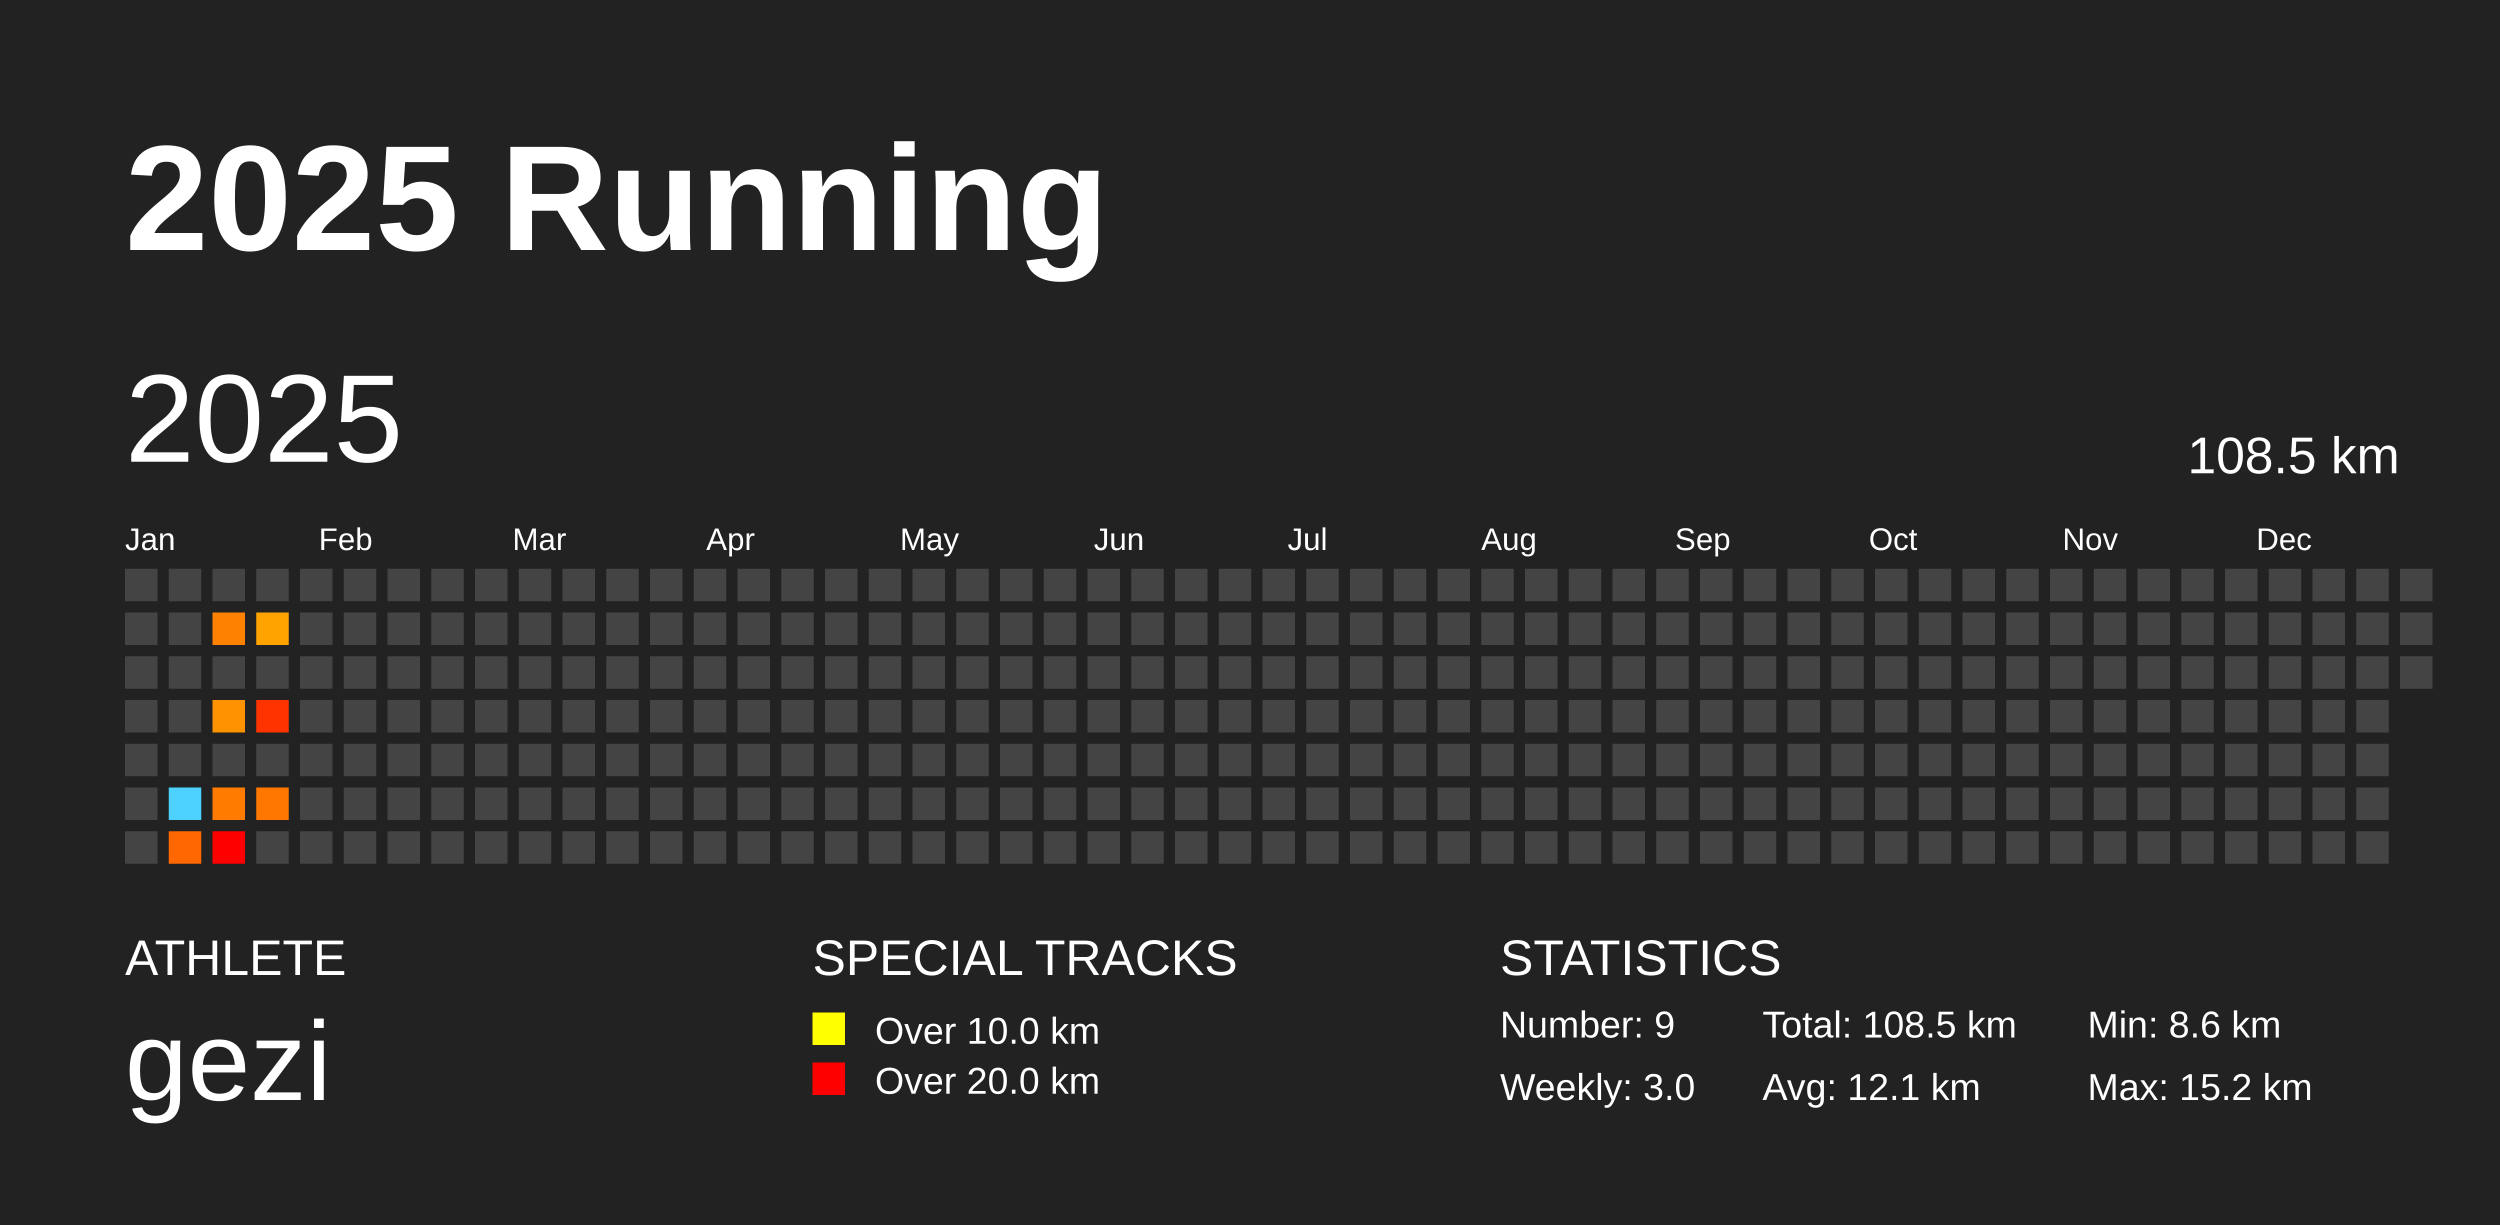
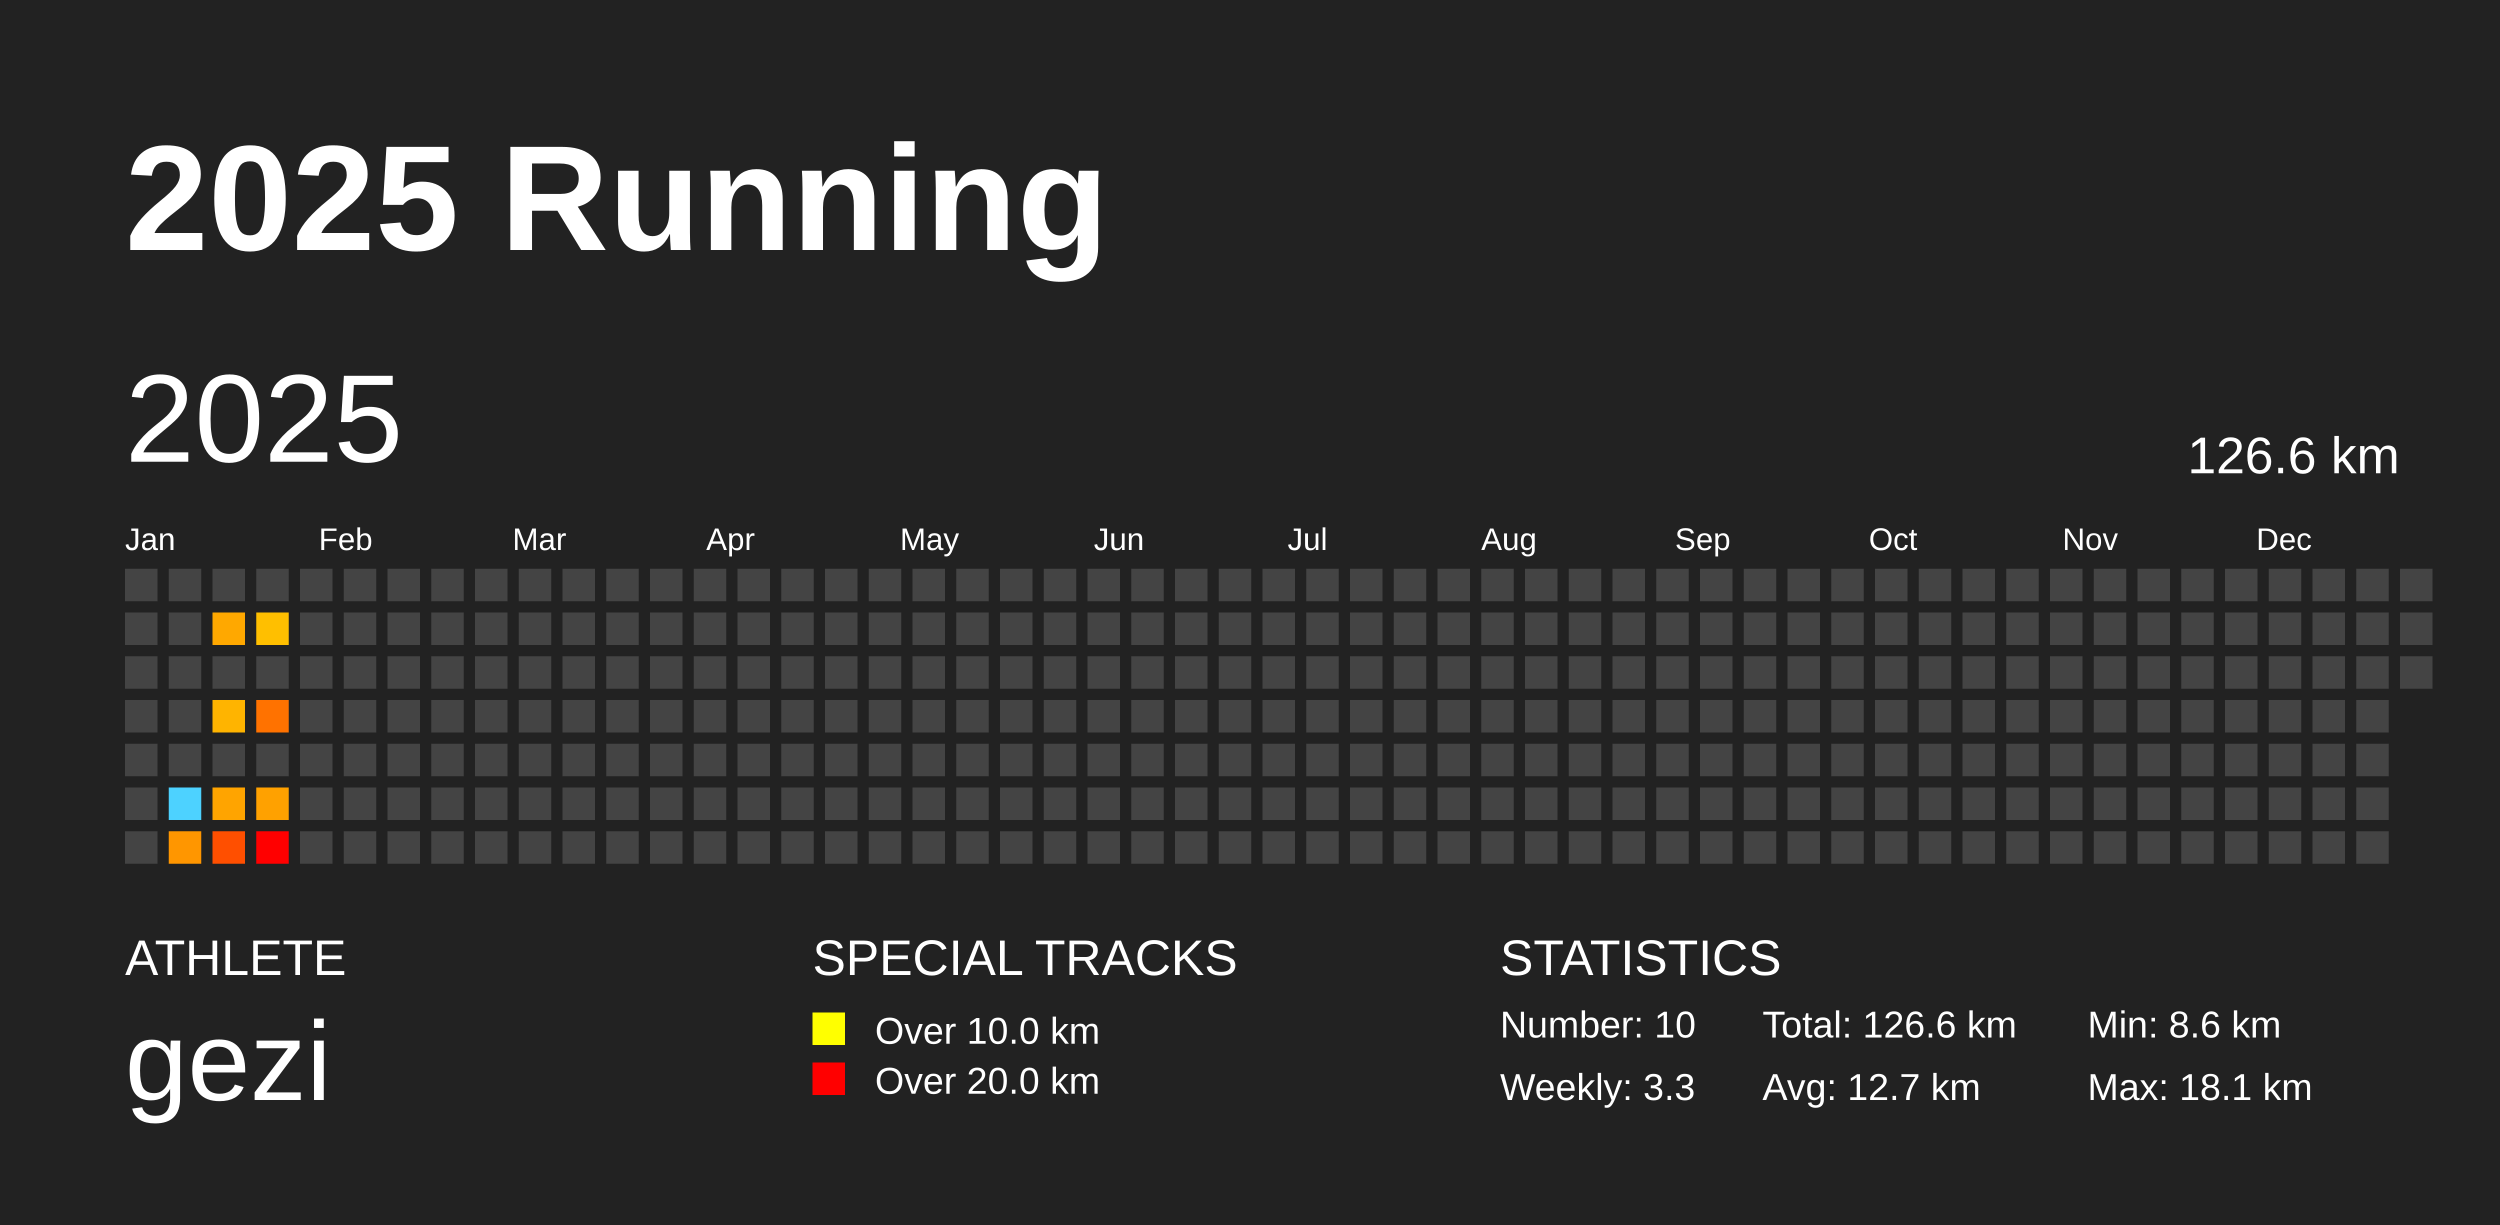
<svg xmlns="http://www.w3.org/2000/svg" baseProfile="full" height="98mm" version="1.1" viewBox="0,0,200,98" width="200mm">
  <defs />
  <rect fill="#222222" height="98" width="200" x="0" y="0" />
  <text fill="#FFFFFF" style="font-size:12px; font-family:Arial; font-weight:bold;" x="10" y="20">2025 Running</text>
  <text fill="#FFFFFF" style="font-size:4px; font-family:Arial" x="10" y="78">ATHLETE</text>
  <text fill="#FFFFFF" style="font-size:9px; font-family:Arial" x="10" y="88">gezi</text>
  <text fill="#FFFFFF" style="font-size:4px; font-family:Arial" x="65" y="78">SPECIAL TRACKS</text>
  <rect fill="yellow" height="2.6" width="2.6" x="65" y="81" />
  <text fill="#FFFFFF" style="font-size:3px; font-family:Arial" x="70" y="83.5">Over 10.0 km</text>
  <rect fill="red" height="2.6" width="2.6" x="65" y="85" />
  <text fill="#FFFFFF" style="font-size:3px; font-family:Arial" x="70" y="87.5">Over 20.0 km</text>
  <text fill="#FFFFFF" style="font-size:4px; font-family:Arial" x="120" y="78">STATISTICS</text>
-   <text fill="#FFFFFF" style="font-size:3px; font-family:Arial" x="120" y="83">Number: 9</text>
-   <text fill="#FFFFFF" style="font-size:3px; font-family:Arial" x="120" y="88">Weekly: 3.0</text>
-   <text fill="#FFFFFF" style="font-size:3px; font-family:Arial" x="141" y="83">Total: 108.5 km</text>
-   <text fill="#FFFFFF" style="font-size:3px; font-family:Arial" x="141" y="88">Avg: 12.1 km</text>
+   <text fill="#FFFFFF" style="font-size:3px; font-family:Arial" x="120" y="83">Number: 10</text>
+   <text fill="#FFFFFF" style="font-size:3px; font-family:Arial" x="120" y="88">Weekly: 3.3</text>
+   <text fill="#FFFFFF" style="font-size:3px; font-family:Arial" x="141" y="83">Total: 126.6 km</text>
+   <text fill="#FFFFFF" style="font-size:3px; font-family:Arial" x="141" y="88">Avg: 12.7 km</text>
  <text fill="#FFFFFF" style="font-size:3px; font-family:Arial" x="167" y="83">Min: 8.6 km</text>
-   <text fill="#FFFFFF" style="font-size:3px; font-family:Arial" x="167" y="88">Max: 15.2 km</text>
+   <text fill="#FFFFFF" style="font-size:3px; font-family:Arial" x="167" y="88">Max: 18.1 km</text>
  <text dominant-baseline="hanging" fill="#FFFFFF" style="font-size:10.0px; font-family:Arial;" x="10" y="30">2025</text>
-   <text dominant-baseline="hanging" fill="#FFFFFF" style="font-size:4.125px; font-family:Arial;" x="175" y="35">108.5 km</text>
+   <text dominant-baseline="hanging" fill="#FFFFFF" style="font-size:4.125px; font-family:Arial;" x="175" y="35">126.6 km</text>
  <text fill="#FFFFFF" style="font-size:2.5px; font-family:Arial" x="10.0" y="44">Jan</text>
  <text fill="#FFFFFF" style="font-size:2.5px; font-family:Arial" x="25.5" y="44">Feb</text>
  <text fill="#FFFFFF" style="font-size:2.5px; font-family:Arial" x="41.0" y="44">Mar</text>
  <text fill="#FFFFFF" style="font-size:2.5px; font-family:Arial" x="56.5" y="44">Apr</text>
  <text fill="#FFFFFF" style="font-size:2.5px; font-family:Arial" x="72.0" y="44">May</text>
  <text fill="#FFFFFF" style="font-size:2.5px; font-family:Arial" x="87.5" y="44">Jun</text>
  <text fill="#FFFFFF" style="font-size:2.5px; font-family:Arial" x="103.0" y="44">Jul</text>
  <text fill="#FFFFFF" style="font-size:2.5px; font-family:Arial" x="118.5" y="44">Aug</text>
  <text fill="#FFFFFF" style="font-size:2.5px; font-family:Arial" x="134.0" y="44">Sep</text>
  <text fill="#FFFFFF" style="font-size:2.5px; font-family:Arial" x="149.5" y="44">Oct</text>
  <text fill="#FFFFFF" style="font-size:2.5px; font-family:Arial" x="165.0" y="44">Nov</text>
  <text fill="#FFFFFF" style="font-size:2.5px; font-family:Arial" x="180.5" y="44">Dec</text>
  <rect fill="#444444" height="2.6" width="2.6" x="10.0" y="45.5" />
  <rect fill="#444444" height="2.6" width="2.6" x="10.0" y="49.0" />
  <rect fill="#444444" height="2.6" width="2.6" x="10.0" y="52.5" />
  <rect fill="#444444" height="2.6" width="2.6" x="10.0" y="56.0" />
  <rect fill="#444444" height="2.6" width="2.6" x="10.0" y="59.5" />
  <rect fill="#444444" height="2.6" width="2.6" x="10.0" y="63.0" />
  <rect fill="#444444" height="2.6" width="2.6" x="10.0" y="66.5" />
  <rect fill="#444444" height="2.6" width="2.6" x="13.5" y="45.5" />
  <rect fill="#444444" height="2.6" width="2.6" x="13.5" y="49.0" />
  <rect fill="#444444" height="2.6" width="2.6" x="13.5" y="52.5" />
  <rect fill="#444444" height="2.6" width="2.6" x="13.5" y="56.0" />
  <rect fill="#444444" height="2.6" width="2.6" x="13.5" y="59.5" />
  <rect fill="#4dd2ff" height="2.6" width="2.6" x="13.5" y="63.0" />
-   <rect fill="#ff6700" height="2.6" width="2.6" x="13.5" y="66.5" />
+   <rect fill="#ff9600" height="2.6" width="2.6" x="13.5" y="66.5" />
  <rect fill="#444444" height="2.6" width="2.6" x="17.0" y="45.5" />
-   <rect fill="#ff8100" height="2.6" width="2.6" x="17.0" y="49.0" />
+   <rect fill="#ffa800" height="2.6" width="2.6" x="17.0" y="49.0" />
  <rect fill="#444444" height="2.6" width="2.6" x="17.0" y="52.5" />
-   <rect fill="#ff9200" height="2.6" width="2.6" x="17.0" y="56.0" />
+   <rect fill="#ffb400" height="2.6" width="2.6" x="17.0" y="56.0" />
  <rect fill="#444444" height="2.6" width="2.6" x="17.0" y="59.5" />
-   <rect fill="#ff7c00" height="2.6" width="2.6" x="17.0" y="63.0" />
-   <rect fill="#ff0000" height="2.6" width="2.6" x="17.0" y="66.5" />
+   <rect fill="#ffa400" height="2.6" width="2.6" x="17.0" y="63.0" />
+   <rect fill="#ff4f00" height="2.6" width="2.6" x="17.0" y="66.5" />
  <rect fill="#444444" height="2.6" width="2.6" x="20.5" y="45.5" />
-   <rect fill="#ffa300" height="2.6" width="2.6" x="20.5" y="49.0" />
+   <rect fill="#ffbf00" height="2.6" width="2.6" x="20.5" y="49.0" />
  <rect fill="#444444" height="2.6" width="2.6" x="20.5" y="52.5" />
-   <rect fill="#ff3300" height="2.6" width="2.6" x="20.5" y="56.0" />
+   <rect fill="#ff7200" height="2.6" width="2.6" x="20.5" y="56.0" />
  <rect fill="#444444" height="2.6" width="2.6" x="20.5" y="59.5" />
-   <rect fill="#ff7700" height="2.6" width="2.6" x="20.5" y="63.0" />
-   <rect fill="#444444" height="2.6" width="2.6" x="20.5" y="66.5" />
+   <rect fill="#ffa100" height="2.6" width="2.6" x="20.5" y="63.0" />
+   <rect fill="#ff0000" height="2.6" width="2.6" x="20.5" y="66.5" />
  <rect fill="#444444" height="2.6" width="2.6" x="24.0" y="45.5" />
  <rect fill="#444444" height="2.6" width="2.6" x="24.0" y="49.0" />
  <rect fill="#444444" height="2.6" width="2.6" x="24.0" y="52.5" />
  <rect fill="#444444" height="2.6" width="2.6" x="24.0" y="56.0" />
  <rect fill="#444444" height="2.6" width="2.6" x="24.0" y="59.5" />
  <rect fill="#444444" height="2.6" width="2.6" x="24.0" y="63.0" />
  <rect fill="#444444" height="2.6" width="2.6" x="24.0" y="66.5" />
  <rect fill="#444444" height="2.6" width="2.6" x="27.5" y="45.5" />
  <rect fill="#444444" height="2.6" width="2.6" x="27.5" y="49.0" />
  <rect fill="#444444" height="2.6" width="2.6" x="27.5" y="52.5" />
  <rect fill="#444444" height="2.6" width="2.6" x="27.5" y="56.0" />
  <rect fill="#444444" height="2.6" width="2.6" x="27.5" y="59.5" />
  <rect fill="#444444" height="2.6" width="2.6" x="27.5" y="63.0" />
  <rect fill="#444444" height="2.6" width="2.6" x="27.5" y="66.5" />
  <rect fill="#444444" height="2.6" width="2.6" x="31.0" y="45.5" />
  <rect fill="#444444" height="2.6" width="2.6" x="31.0" y="49.0" />
  <rect fill="#444444" height="2.6" width="2.6" x="31.0" y="52.5" />
  <rect fill="#444444" height="2.6" width="2.6" x="31.0" y="56.0" />
  <rect fill="#444444" height="2.6" width="2.6" x="31.0" y="59.5" />
  <rect fill="#444444" height="2.6" width="2.6" x="31.0" y="63.0" />
  <rect fill="#444444" height="2.6" width="2.6" x="31.0" y="66.5" />
  <rect fill="#444444" height="2.6" width="2.6" x="34.5" y="45.5" />
  <rect fill="#444444" height="2.6" width="2.6" x="34.5" y="49.0" />
  <rect fill="#444444" height="2.6" width="2.6" x="34.5" y="52.5" />
  <rect fill="#444444" height="2.6" width="2.6" x="34.5" y="56.0" />
  <rect fill="#444444" height="2.6" width="2.6" x="34.5" y="59.5" />
  <rect fill="#444444" height="2.6" width="2.6" x="34.5" y="63.0" />
  <rect fill="#444444" height="2.6" width="2.6" x="34.5" y="66.5" />
  <rect fill="#444444" height="2.6" width="2.6" x="38.0" y="45.5" />
  <rect fill="#444444" height="2.6" width="2.6" x="38.0" y="49.0" />
  <rect fill="#444444" height="2.6" width="2.6" x="38.0" y="52.5" />
  <rect fill="#444444" height="2.6" width="2.6" x="38.0" y="56.0" />
  <rect fill="#444444" height="2.6" width="2.6" x="38.0" y="59.5" />
  <rect fill="#444444" height="2.6" width="2.6" x="38.0" y="63.0" />
  <rect fill="#444444" height="2.6" width="2.6" x="38.0" y="66.5" />
  <rect fill="#444444" height="2.6" width="2.6" x="41.5" y="45.5" />
  <rect fill="#444444" height="2.6" width="2.6" x="41.5" y="49.0" />
  <rect fill="#444444" height="2.6" width="2.6" x="41.5" y="52.5" />
  <rect fill="#444444" height="2.6" width="2.6" x="41.5" y="56.0" />
  <rect fill="#444444" height="2.6" width="2.6" x="41.5" y="59.5" />
  <rect fill="#444444" height="2.6" width="2.6" x="41.5" y="63.0" />
  <rect fill="#444444" height="2.6" width="2.6" x="41.5" y="66.5" />
  <rect fill="#444444" height="2.6" width="2.6" x="45.0" y="45.5" />
  <rect fill="#444444" height="2.6" width="2.6" x="45.0" y="49.0" />
  <rect fill="#444444" height="2.6" width="2.6" x="45.0" y="52.5" />
  <rect fill="#444444" height="2.6" width="2.6" x="45.0" y="56.0" />
  <rect fill="#444444" height="2.6" width="2.6" x="45.0" y="59.5" />
  <rect fill="#444444" height="2.6" width="2.6" x="45.0" y="63.0" />
  <rect fill="#444444" height="2.6" width="2.6" x="45.0" y="66.5" />
  <rect fill="#444444" height="2.6" width="2.6" x="48.5" y="45.5" />
  <rect fill="#444444" height="2.6" width="2.6" x="48.5" y="49.0" />
  <rect fill="#444444" height="2.6" width="2.6" x="48.5" y="52.5" />
  <rect fill="#444444" height="2.6" width="2.6" x="48.5" y="56.0" />
  <rect fill="#444444" height="2.6" width="2.6" x="48.5" y="59.5" />
  <rect fill="#444444" height="2.6" width="2.6" x="48.5" y="63.0" />
  <rect fill="#444444" height="2.6" width="2.6" x="48.5" y="66.5" />
  <rect fill="#444444" height="2.6" width="2.6" x="52.0" y="45.5" />
  <rect fill="#444444" height="2.6" width="2.6" x="52.0" y="49.0" />
  <rect fill="#444444" height="2.6" width="2.6" x="52.0" y="52.5" />
  <rect fill="#444444" height="2.6" width="2.6" x="52.0" y="56.0" />
  <rect fill="#444444" height="2.6" width="2.6" x="52.0" y="59.5" />
  <rect fill="#444444" height="2.6" width="2.6" x="52.0" y="63.0" />
  <rect fill="#444444" height="2.6" width="2.6" x="52.0" y="66.5" />
  <rect fill="#444444" height="2.6" width="2.6" x="55.5" y="45.5" />
  <rect fill="#444444" height="2.6" width="2.6" x="55.5" y="49.0" />
  <rect fill="#444444" height="2.6" width="2.6" x="55.5" y="52.5" />
  <rect fill="#444444" height="2.6" width="2.6" x="55.5" y="56.0" />
  <rect fill="#444444" height="2.6" width="2.6" x="55.5" y="59.5" />
  <rect fill="#444444" height="2.6" width="2.6" x="55.5" y="63.0" />
  <rect fill="#444444" height="2.6" width="2.6" x="55.5" y="66.5" />
  <rect fill="#444444" height="2.6" width="2.6" x="59.0" y="45.5" />
  <rect fill="#444444" height="2.6" width="2.6" x="59.0" y="49.0" />
  <rect fill="#444444" height="2.6" width="2.6" x="59.0" y="52.5" />
  <rect fill="#444444" height="2.6" width="2.6" x="59.0" y="56.0" />
  <rect fill="#444444" height="2.6" width="2.6" x="59.0" y="59.5" />
  <rect fill="#444444" height="2.6" width="2.6" x="59.0" y="63.0" />
  <rect fill="#444444" height="2.6" width="2.6" x="59.0" y="66.5" />
  <rect fill="#444444" height="2.6" width="2.6" x="62.5" y="45.5" />
  <rect fill="#444444" height="2.6" width="2.6" x="62.5" y="49.0" />
  <rect fill="#444444" height="2.6" width="2.6" x="62.5" y="52.5" />
  <rect fill="#444444" height="2.6" width="2.6" x="62.5" y="56.0" />
  <rect fill="#444444" height="2.6" width="2.6" x="62.5" y="59.5" />
  <rect fill="#444444" height="2.6" width="2.6" x="62.5" y="63.0" />
  <rect fill="#444444" height="2.6" width="2.6" x="62.5" y="66.5" />
  <rect fill="#444444" height="2.6" width="2.6" x="66.0" y="45.5" />
  <rect fill="#444444" height="2.6" width="2.6" x="66.0" y="49.0" />
  <rect fill="#444444" height="2.6" width="2.6" x="66.0" y="52.5" />
  <rect fill="#444444" height="2.6" width="2.6" x="66.0" y="56.0" />
  <rect fill="#444444" height="2.6" width="2.6" x="66.0" y="59.5" />
  <rect fill="#444444" height="2.6" width="2.6" x="66.0" y="63.0" />
  <rect fill="#444444" height="2.6" width="2.6" x="66.0" y="66.5" />
  <rect fill="#444444" height="2.6" width="2.6" x="69.5" y="45.5" />
  <rect fill="#444444" height="2.6" width="2.6" x="69.5" y="49.0" />
  <rect fill="#444444" height="2.6" width="2.6" x="69.5" y="52.5" />
  <rect fill="#444444" height="2.6" width="2.6" x="69.5" y="56.0" />
  <rect fill="#444444" height="2.6" width="2.6" x="69.5" y="59.5" />
  <rect fill="#444444" height="2.6" width="2.6" x="69.5" y="63.0" />
  <rect fill="#444444" height="2.6" width="2.6" x="69.5" y="66.5" />
  <rect fill="#444444" height="2.6" width="2.6" x="73.0" y="45.5" />
  <rect fill="#444444" height="2.6" width="2.6" x="73.0" y="49.0" />
  <rect fill="#444444" height="2.6" width="2.6" x="73.0" y="52.5" />
  <rect fill="#444444" height="2.6" width="2.6" x="73.0" y="56.0" />
  <rect fill="#444444" height="2.6" width="2.6" x="73.0" y="59.5" />
  <rect fill="#444444" height="2.6" width="2.6" x="73.0" y="63.0" />
  <rect fill="#444444" height="2.6" width="2.6" x="73.0" y="66.5" />
  <rect fill="#444444" height="2.6" width="2.6" x="76.5" y="45.5" />
  <rect fill="#444444" height="2.6" width="2.6" x="76.5" y="49.0" />
  <rect fill="#444444" height="2.6" width="2.6" x="76.5" y="52.5" />
  <rect fill="#444444" height="2.6" width="2.6" x="76.5" y="56.0" />
  <rect fill="#444444" height="2.6" width="2.6" x="76.5" y="59.5" />
  <rect fill="#444444" height="2.6" width="2.6" x="76.5" y="63.0" />
  <rect fill="#444444" height="2.6" width="2.6" x="76.5" y="66.5" />
  <rect fill="#444444" height="2.6" width="2.6" x="80.0" y="45.5" />
  <rect fill="#444444" height="2.6" width="2.6" x="80.0" y="49.0" />
  <rect fill="#444444" height="2.6" width="2.6" x="80.0" y="52.5" />
  <rect fill="#444444" height="2.6" width="2.6" x="80.0" y="56.0" />
  <rect fill="#444444" height="2.6" width="2.6" x="80.0" y="59.5" />
  <rect fill="#444444" height="2.6" width="2.6" x="80.0" y="63.0" />
  <rect fill="#444444" height="2.6" width="2.6" x="80.0" y="66.5" />
  <rect fill="#444444" height="2.6" width="2.6" x="83.5" y="45.5" />
  <rect fill="#444444" height="2.6" width="2.6" x="83.5" y="49.0" />
  <rect fill="#444444" height="2.6" width="2.6" x="83.5" y="52.5" />
  <rect fill="#444444" height="2.6" width="2.6" x="83.5" y="56.0" />
  <rect fill="#444444" height="2.6" width="2.6" x="83.5" y="59.5" />
  <rect fill="#444444" height="2.6" width="2.6" x="83.5" y="63.0" />
  <rect fill="#444444" height="2.6" width="2.6" x="83.5" y="66.5" />
  <rect fill="#444444" height="2.6" width="2.6" x="87.0" y="45.5" />
  <rect fill="#444444" height="2.6" width="2.6" x="87.0" y="49.0" />
  <rect fill="#444444" height="2.6" width="2.6" x="87.0" y="52.5" />
  <rect fill="#444444" height="2.6" width="2.6" x="87.0" y="56.0" />
  <rect fill="#444444" height="2.6" width="2.6" x="87.0" y="59.5" />
  <rect fill="#444444" height="2.6" width="2.6" x="87.0" y="63.0" />
  <rect fill="#444444" height="2.6" width="2.6" x="87.0" y="66.5" />
  <rect fill="#444444" height="2.6" width="2.6" x="90.5" y="45.5" />
  <rect fill="#444444" height="2.6" width="2.6" x="90.5" y="49.0" />
  <rect fill="#444444" height="2.6" width="2.6" x="90.5" y="52.5" />
  <rect fill="#444444" height="2.6" width="2.6" x="90.5" y="56.0" />
  <rect fill="#444444" height="2.6" width="2.6" x="90.5" y="59.5" />
  <rect fill="#444444" height="2.6" width="2.6" x="90.5" y="63.0" />
  <rect fill="#444444" height="2.6" width="2.6" x="90.5" y="66.5" />
  <rect fill="#444444" height="2.6" width="2.6" x="94.0" y="45.5" />
  <rect fill="#444444" height="2.6" width="2.6" x="94.0" y="49.0" />
  <rect fill="#444444" height="2.6" width="2.6" x="94.0" y="52.5" />
  <rect fill="#444444" height="2.6" width="2.6" x="94.0" y="56.0" />
  <rect fill="#444444" height="2.6" width="2.6" x="94.0" y="59.5" />
  <rect fill="#444444" height="2.6" width="2.6" x="94.0" y="63.0" />
  <rect fill="#444444" height="2.6" width="2.6" x="94.0" y="66.5" />
  <rect fill="#444444" height="2.6" width="2.6" x="97.5" y="45.5" />
  <rect fill="#444444" height="2.6" width="2.6" x="97.5" y="49.0" />
  <rect fill="#444444" height="2.6" width="2.6" x="97.5" y="52.5" />
  <rect fill="#444444" height="2.6" width="2.6" x="97.5" y="56.0" />
  <rect fill="#444444" height="2.6" width="2.6" x="97.5" y="59.5" />
  <rect fill="#444444" height="2.6" width="2.6" x="97.5" y="63.0" />
  <rect fill="#444444" height="2.6" width="2.6" x="97.5" y="66.5" />
  <rect fill="#444444" height="2.6" width="2.6" x="101.0" y="45.5" />
  <rect fill="#444444" height="2.6" width="2.6" x="101.0" y="49.0" />
  <rect fill="#444444" height="2.6" width="2.6" x="101.0" y="52.5" />
  <rect fill="#444444" height="2.6" width="2.6" x="101.0" y="56.0" />
  <rect fill="#444444" height="2.6" width="2.6" x="101.0" y="59.5" />
  <rect fill="#444444" height="2.6" width="2.6" x="101.0" y="63.0" />
  <rect fill="#444444" height="2.6" width="2.6" x="101.0" y="66.5" />
  <rect fill="#444444" height="2.6" width="2.6" x="104.5" y="45.5" />
  <rect fill="#444444" height="2.6" width="2.6" x="104.5" y="49.0" />
  <rect fill="#444444" height="2.6" width="2.6" x="104.5" y="52.5" />
  <rect fill="#444444" height="2.6" width="2.6" x="104.5" y="56.0" />
  <rect fill="#444444" height="2.6" width="2.6" x="104.5" y="59.5" />
  <rect fill="#444444" height="2.6" width="2.6" x="104.5" y="63.0" />
  <rect fill="#444444" height="2.6" width="2.6" x="104.5" y="66.5" />
  <rect fill="#444444" height="2.6" width="2.6" x="108.0" y="45.5" />
  <rect fill="#444444" height="2.6" width="2.6" x="108.0" y="49.0" />
  <rect fill="#444444" height="2.6" width="2.6" x="108.0" y="52.5" />
  <rect fill="#444444" height="2.6" width="2.6" x="108.0" y="56.0" />
  <rect fill="#444444" height="2.6" width="2.6" x="108.0" y="59.5" />
  <rect fill="#444444" height="2.6" width="2.6" x="108.0" y="63.0" />
  <rect fill="#444444" height="2.6" width="2.6" x="108.0" y="66.5" />
  <rect fill="#444444" height="2.6" width="2.6" x="111.5" y="45.5" />
  <rect fill="#444444" height="2.6" width="2.6" x="111.5" y="49.0" />
  <rect fill="#444444" height="2.6" width="2.6" x="111.5" y="52.5" />
  <rect fill="#444444" height="2.6" width="2.6" x="111.5" y="56.0" />
  <rect fill="#444444" height="2.6" width="2.6" x="111.5" y="59.5" />
  <rect fill="#444444" height="2.6" width="2.6" x="111.5" y="63.0" />
  <rect fill="#444444" height="2.6" width="2.6" x="111.5" y="66.5" />
  <rect fill="#444444" height="2.6" width="2.6" x="115.0" y="45.5" />
  <rect fill="#444444" height="2.6" width="2.6" x="115.0" y="49.0" />
  <rect fill="#444444" height="2.6" width="2.6" x="115.0" y="52.5" />
  <rect fill="#444444" height="2.6" width="2.6" x="115.0" y="56.0" />
  <rect fill="#444444" height="2.6" width="2.6" x="115.0" y="59.5" />
  <rect fill="#444444" height="2.6" width="2.6" x="115.0" y="63.0" />
  <rect fill="#444444" height="2.6" width="2.6" x="115.0" y="66.5" />
  <rect fill="#444444" height="2.6" width="2.6" x="118.5" y="45.5" />
  <rect fill="#444444" height="2.6" width="2.6" x="118.5" y="49.0" />
  <rect fill="#444444" height="2.6" width="2.6" x="118.5" y="52.5" />
  <rect fill="#444444" height="2.6" width="2.6" x="118.5" y="56.0" />
  <rect fill="#444444" height="2.6" width="2.6" x="118.5" y="59.5" />
  <rect fill="#444444" height="2.6" width="2.6" x="118.5" y="63.0" />
  <rect fill="#444444" height="2.6" width="2.6" x="118.5" y="66.5" />
  <rect fill="#444444" height="2.6" width="2.6" x="122.0" y="45.5" />
  <rect fill="#444444" height="2.6" width="2.6" x="122.0" y="49.0" />
  <rect fill="#444444" height="2.6" width="2.6" x="122.0" y="52.5" />
  <rect fill="#444444" height="2.6" width="2.6" x="122.0" y="56.0" />
  <rect fill="#444444" height="2.6" width="2.6" x="122.0" y="59.5" />
  <rect fill="#444444" height="2.6" width="2.6" x="122.0" y="63.0" />
  <rect fill="#444444" height="2.6" width="2.6" x="122.0" y="66.5" />
  <rect fill="#444444" height="2.6" width="2.6" x="125.5" y="45.5" />
  <rect fill="#444444" height="2.6" width="2.6" x="125.5" y="49.0" />
  <rect fill="#444444" height="2.6" width="2.6" x="125.5" y="52.5" />
  <rect fill="#444444" height="2.6" width="2.6" x="125.5" y="56.0" />
  <rect fill="#444444" height="2.6" width="2.6" x="125.5" y="59.5" />
  <rect fill="#444444" height="2.6" width="2.6" x="125.5" y="63.0" />
  <rect fill="#444444" height="2.6" width="2.6" x="125.5" y="66.5" />
  <rect fill="#444444" height="2.6" width="2.6" x="129.0" y="45.5" />
  <rect fill="#444444" height="2.6" width="2.6" x="129.0" y="49.0" />
  <rect fill="#444444" height="2.6" width="2.6" x="129.0" y="52.5" />
  <rect fill="#444444" height="2.6" width="2.6" x="129.0" y="56.0" />
  <rect fill="#444444" height="2.6" width="2.6" x="129.0" y="59.5" />
  <rect fill="#444444" height="2.6" width="2.6" x="129.0" y="63.0" />
  <rect fill="#444444" height="2.6" width="2.6" x="129.0" y="66.5" />
  <rect fill="#444444" height="2.6" width="2.6" x="132.5" y="45.5" />
  <rect fill="#444444" height="2.6" width="2.6" x="132.5" y="49.0" />
  <rect fill="#444444" height="2.6" width="2.6" x="132.5" y="52.5" />
  <rect fill="#444444" height="2.6" width="2.6" x="132.5" y="56.0" />
  <rect fill="#444444" height="2.6" width="2.6" x="132.5" y="59.5" />
  <rect fill="#444444" height="2.6" width="2.6" x="132.5" y="63.0" />
  <rect fill="#444444" height="2.6" width="2.6" x="132.5" y="66.5" />
  <rect fill="#444444" height="2.6" width="2.6" x="136.0" y="45.5" />
  <rect fill="#444444" height="2.6" width="2.6" x="136.0" y="49.0" />
  <rect fill="#444444" height="2.6" width="2.6" x="136.0" y="52.5" />
  <rect fill="#444444" height="2.6" width="2.6" x="136.0" y="56.0" />
  <rect fill="#444444" height="2.6" width="2.6" x="136.0" y="59.5" />
  <rect fill="#444444" height="2.6" width="2.6" x="136.0" y="63.0" />
  <rect fill="#444444" height="2.6" width="2.6" x="136.0" y="66.5" />
  <rect fill="#444444" height="2.6" width="2.6" x="139.5" y="45.5" />
  <rect fill="#444444" height="2.6" width="2.6" x="139.5" y="49.0" />
  <rect fill="#444444" height="2.6" width="2.6" x="139.5" y="52.5" />
  <rect fill="#444444" height="2.6" width="2.6" x="139.5" y="56.0" />
  <rect fill="#444444" height="2.6" width="2.6" x="139.5" y="59.5" />
  <rect fill="#444444" height="2.6" width="2.6" x="139.5" y="63.0" />
  <rect fill="#444444" height="2.6" width="2.6" x="139.5" y="66.5" />
  <rect fill="#444444" height="2.6" width="2.6" x="143.0" y="45.5" />
  <rect fill="#444444" height="2.6" width="2.6" x="143.0" y="49.0" />
  <rect fill="#444444" height="2.6" width="2.6" x="143.0" y="52.5" />
  <rect fill="#444444" height="2.6" width="2.6" x="143.0" y="56.0" />
  <rect fill="#444444" height="2.6" width="2.6" x="143.0" y="59.5" />
  <rect fill="#444444" height="2.6" width="2.6" x="143.0" y="63.0" />
  <rect fill="#444444" height="2.6" width="2.6" x="143.0" y="66.5" />
  <rect fill="#444444" height="2.6" width="2.6" x="146.5" y="45.5" />
  <rect fill="#444444" height="2.6" width="2.6" x="146.5" y="49.0" />
  <rect fill="#444444" height="2.6" width="2.6" x="146.5" y="52.5" />
  <rect fill="#444444" height="2.6" width="2.6" x="146.5" y="56.0" />
  <rect fill="#444444" height="2.6" width="2.6" x="146.5" y="59.5" />
  <rect fill="#444444" height="2.6" width="2.6" x="146.5" y="63.0" />
  <rect fill="#444444" height="2.6" width="2.6" x="146.5" y="66.5" />
  <rect fill="#444444" height="2.6" width="2.6" x="150.0" y="45.5" />
  <rect fill="#444444" height="2.6" width="2.6" x="150.0" y="49.0" />
  <rect fill="#444444" height="2.6" width="2.6" x="150.0" y="52.5" />
  <rect fill="#444444" height="2.6" width="2.6" x="150.0" y="56.0" />
  <rect fill="#444444" height="2.6" width="2.6" x="150.0" y="59.5" />
  <rect fill="#444444" height="2.6" width="2.6" x="150.0" y="63.0" />
  <rect fill="#444444" height="2.6" width="2.6" x="150.0" y="66.5" />
  <rect fill="#444444" height="2.6" width="2.6" x="153.5" y="45.5" />
  <rect fill="#444444" height="2.6" width="2.6" x="153.5" y="49.0" />
  <rect fill="#444444" height="2.6" width="2.6" x="153.5" y="52.5" />
  <rect fill="#444444" height="2.6" width="2.6" x="153.5" y="56.0" />
  <rect fill="#444444" height="2.6" width="2.6" x="153.5" y="59.5" />
  <rect fill="#444444" height="2.6" width="2.6" x="153.5" y="63.0" />
  <rect fill="#444444" height="2.6" width="2.6" x="153.5" y="66.5" />
  <rect fill="#444444" height="2.6" width="2.6" x="157.0" y="45.5" />
  <rect fill="#444444" height="2.6" width="2.6" x="157.0" y="49.0" />
  <rect fill="#444444" height="2.6" width="2.6" x="157.0" y="52.5" />
  <rect fill="#444444" height="2.6" width="2.6" x="157.0" y="56.0" />
  <rect fill="#444444" height="2.6" width="2.6" x="157.0" y="59.5" />
  <rect fill="#444444" height="2.6" width="2.6" x="157.0" y="63.0" />
  <rect fill="#444444" height="2.6" width="2.6" x="157.0" y="66.5" />
  <rect fill="#444444" height="2.6" width="2.6" x="160.5" y="45.5" />
  <rect fill="#444444" height="2.6" width="2.6" x="160.5" y="49.0" />
  <rect fill="#444444" height="2.6" width="2.6" x="160.5" y="52.5" />
  <rect fill="#444444" height="2.6" width="2.6" x="160.5" y="56.0" />
  <rect fill="#444444" height="2.6" width="2.6" x="160.5" y="59.5" />
  <rect fill="#444444" height="2.6" width="2.6" x="160.5" y="63.0" />
  <rect fill="#444444" height="2.6" width="2.6" x="160.5" y="66.5" />
  <rect fill="#444444" height="2.6" width="2.6" x="164.0" y="45.5" />
  <rect fill="#444444" height="2.6" width="2.6" x="164.0" y="49.0" />
  <rect fill="#444444" height="2.6" width="2.6" x="164.0" y="52.5" />
  <rect fill="#444444" height="2.6" width="2.6" x="164.0" y="56.0" />
  <rect fill="#444444" height="2.6" width="2.6" x="164.0" y="59.5" />
  <rect fill="#444444" height="2.6" width="2.6" x="164.0" y="63.0" />
  <rect fill="#444444" height="2.6" width="2.6" x="164.0" y="66.5" />
  <rect fill="#444444" height="2.6" width="2.6" x="167.5" y="45.5" />
  <rect fill="#444444" height="2.6" width="2.6" x="167.5" y="49.0" />
  <rect fill="#444444" height="2.6" width="2.6" x="167.5" y="52.5" />
  <rect fill="#444444" height="2.6" width="2.6" x="167.5" y="56.0" />
  <rect fill="#444444" height="2.6" width="2.6" x="167.5" y="59.5" />
  <rect fill="#444444" height="2.6" width="2.6" x="167.5" y="63.0" />
  <rect fill="#444444" height="2.6" width="2.6" x="167.5" y="66.5" />
  <rect fill="#444444" height="2.6" width="2.6" x="171.0" y="45.5" />
  <rect fill="#444444" height="2.6" width="2.6" x="171.0" y="49.0" />
  <rect fill="#444444" height="2.6" width="2.6" x="171.0" y="52.5" />
  <rect fill="#444444" height="2.6" width="2.6" x="171.0" y="56.0" />
  <rect fill="#444444" height="2.6" width="2.6" x="171.0" y="59.5" />
  <rect fill="#444444" height="2.6" width="2.6" x="171.0" y="63.0" />
  <rect fill="#444444" height="2.6" width="2.6" x="171.0" y="66.5" />
  <rect fill="#444444" height="2.6" width="2.6" x="174.5" y="45.5" />
  <rect fill="#444444" height="2.6" width="2.6" x="174.5" y="49.0" />
  <rect fill="#444444" height="2.6" width="2.6" x="174.5" y="52.5" />
  <rect fill="#444444" height="2.6" width="2.6" x="174.5" y="56.0" />
  <rect fill="#444444" height="2.6" width="2.6" x="174.5" y="59.5" />
  <rect fill="#444444" height="2.6" width="2.6" x="174.5" y="63.0" />
  <rect fill="#444444" height="2.6" width="2.6" x="174.5" y="66.5" />
  <rect fill="#444444" height="2.6" width="2.6" x="178.0" y="45.5" />
  <rect fill="#444444" height="2.6" width="2.6" x="178.0" y="49.0" />
  <rect fill="#444444" height="2.6" width="2.6" x="178.0" y="52.5" />
  <rect fill="#444444" height="2.6" width="2.6" x="178.0" y="56.0" />
  <rect fill="#444444" height="2.6" width="2.6" x="178.0" y="59.5" />
  <rect fill="#444444" height="2.6" width="2.6" x="178.0" y="63.0" />
  <rect fill="#444444" height="2.6" width="2.6" x="178.0" y="66.5" />
  <rect fill="#444444" height="2.6" width="2.6" x="181.5" y="45.5" />
  <rect fill="#444444" height="2.6" width="2.6" x="181.5" y="49.0" />
  <rect fill="#444444" height="2.6" width="2.6" x="181.5" y="52.5" />
  <rect fill="#444444" height="2.6" width="2.6" x="181.5" y="56.0" />
  <rect fill="#444444" height="2.6" width="2.6" x="181.5" y="59.5" />
  <rect fill="#444444" height="2.6" width="2.6" x="181.5" y="63.0" />
  <rect fill="#444444" height="2.6" width="2.6" x="181.5" y="66.5" />
  <rect fill="#444444" height="2.6" width="2.6" x="185.0" y="45.5" />
  <rect fill="#444444" height="2.6" width="2.6" x="185.0" y="49.0" />
  <rect fill="#444444" height="2.6" width="2.6" x="185.0" y="52.5" />
  <rect fill="#444444" height="2.6" width="2.6" x="185.0" y="56.0" />
  <rect fill="#444444" height="2.6" width="2.6" x="185.0" y="59.5" />
  <rect fill="#444444" height="2.6" width="2.6" x="185.0" y="63.0" />
  <rect fill="#444444" height="2.6" width="2.6" x="185.0" y="66.5" />
  <rect fill="#444444" height="2.6" width="2.6" x="188.5" y="45.5" />
  <rect fill="#444444" height="2.6" width="2.6" x="188.5" y="49.0" />
  <rect fill="#444444" height="2.6" width="2.6" x="188.5" y="52.5" />
  <rect fill="#444444" height="2.6" width="2.6" x="188.5" y="56.0" />
  <rect fill="#444444" height="2.6" width="2.6" x="188.5" y="59.5" />
  <rect fill="#444444" height="2.6" width="2.6" x="188.5" y="63.0" />
  <rect fill="#444444" height="2.6" width="2.6" x="188.5" y="66.5" />
  <rect fill="#444444" height="2.6" width="2.6" x="192.0" y="45.5" />
  <rect fill="#444444" height="2.6" width="2.6" x="192.0" y="49.0" />
  <rect fill="#444444" height="2.6" width="2.6" x="192.0" y="52.5" />
</svg>
